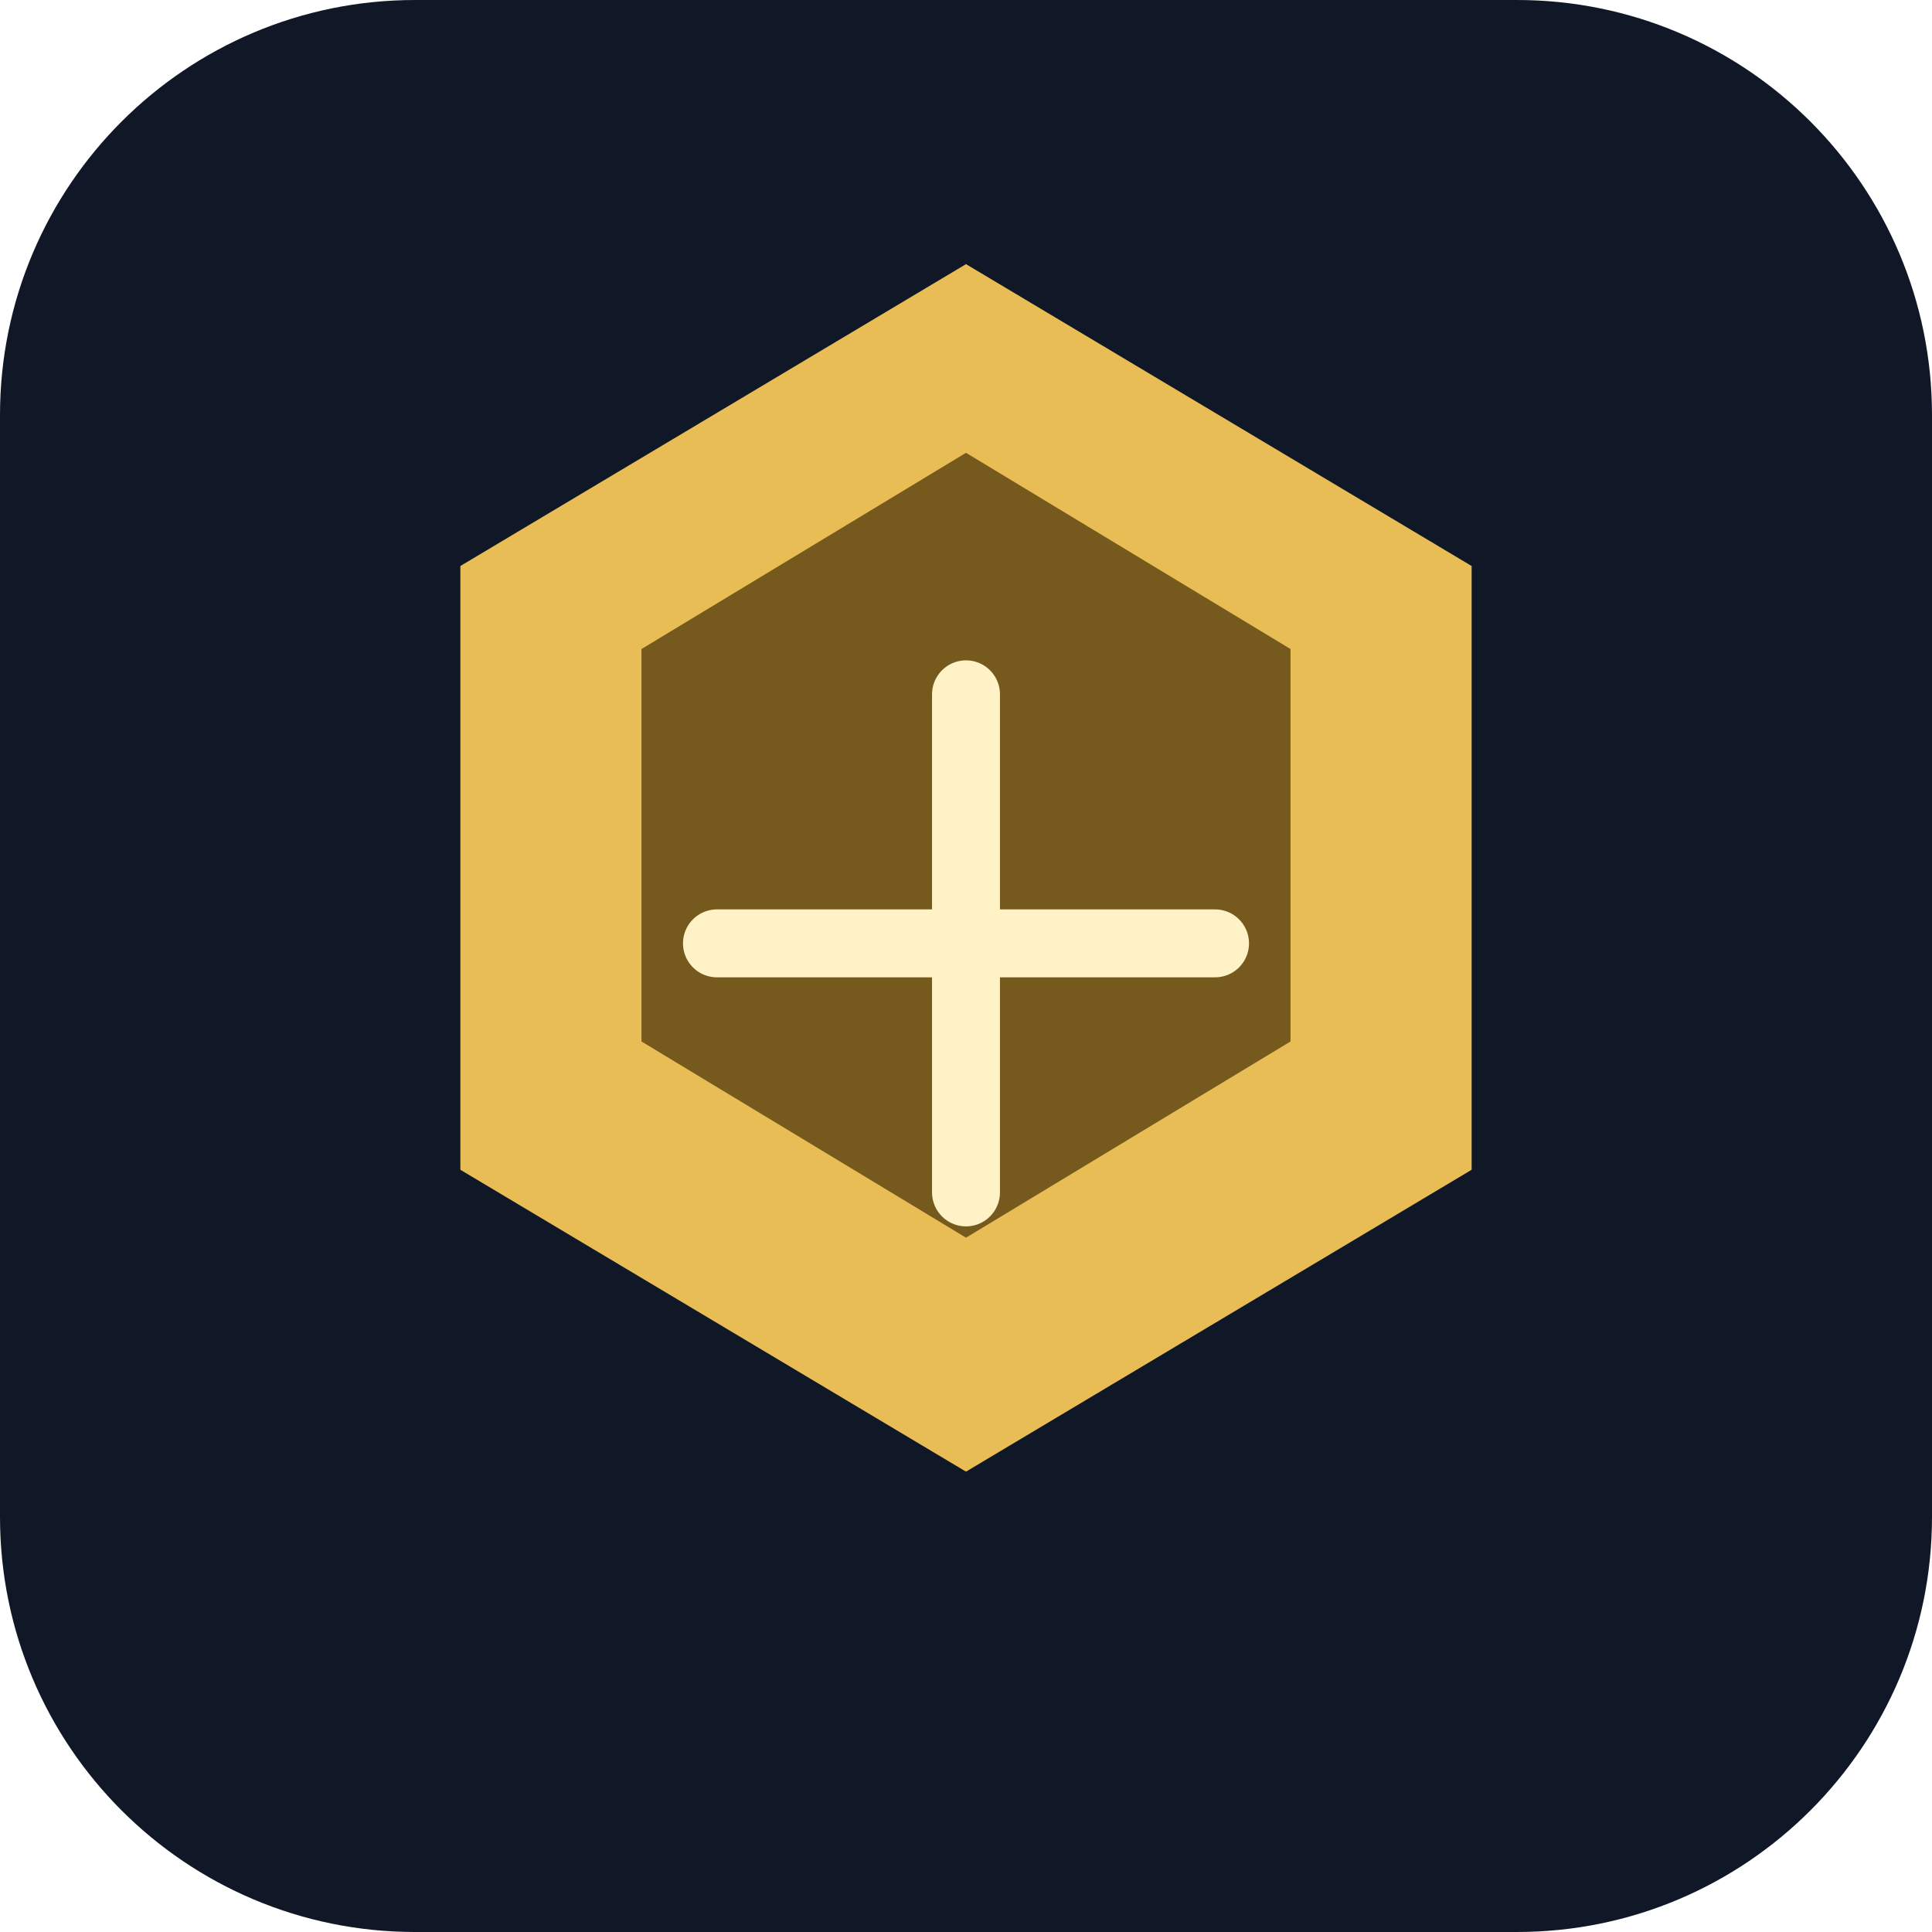
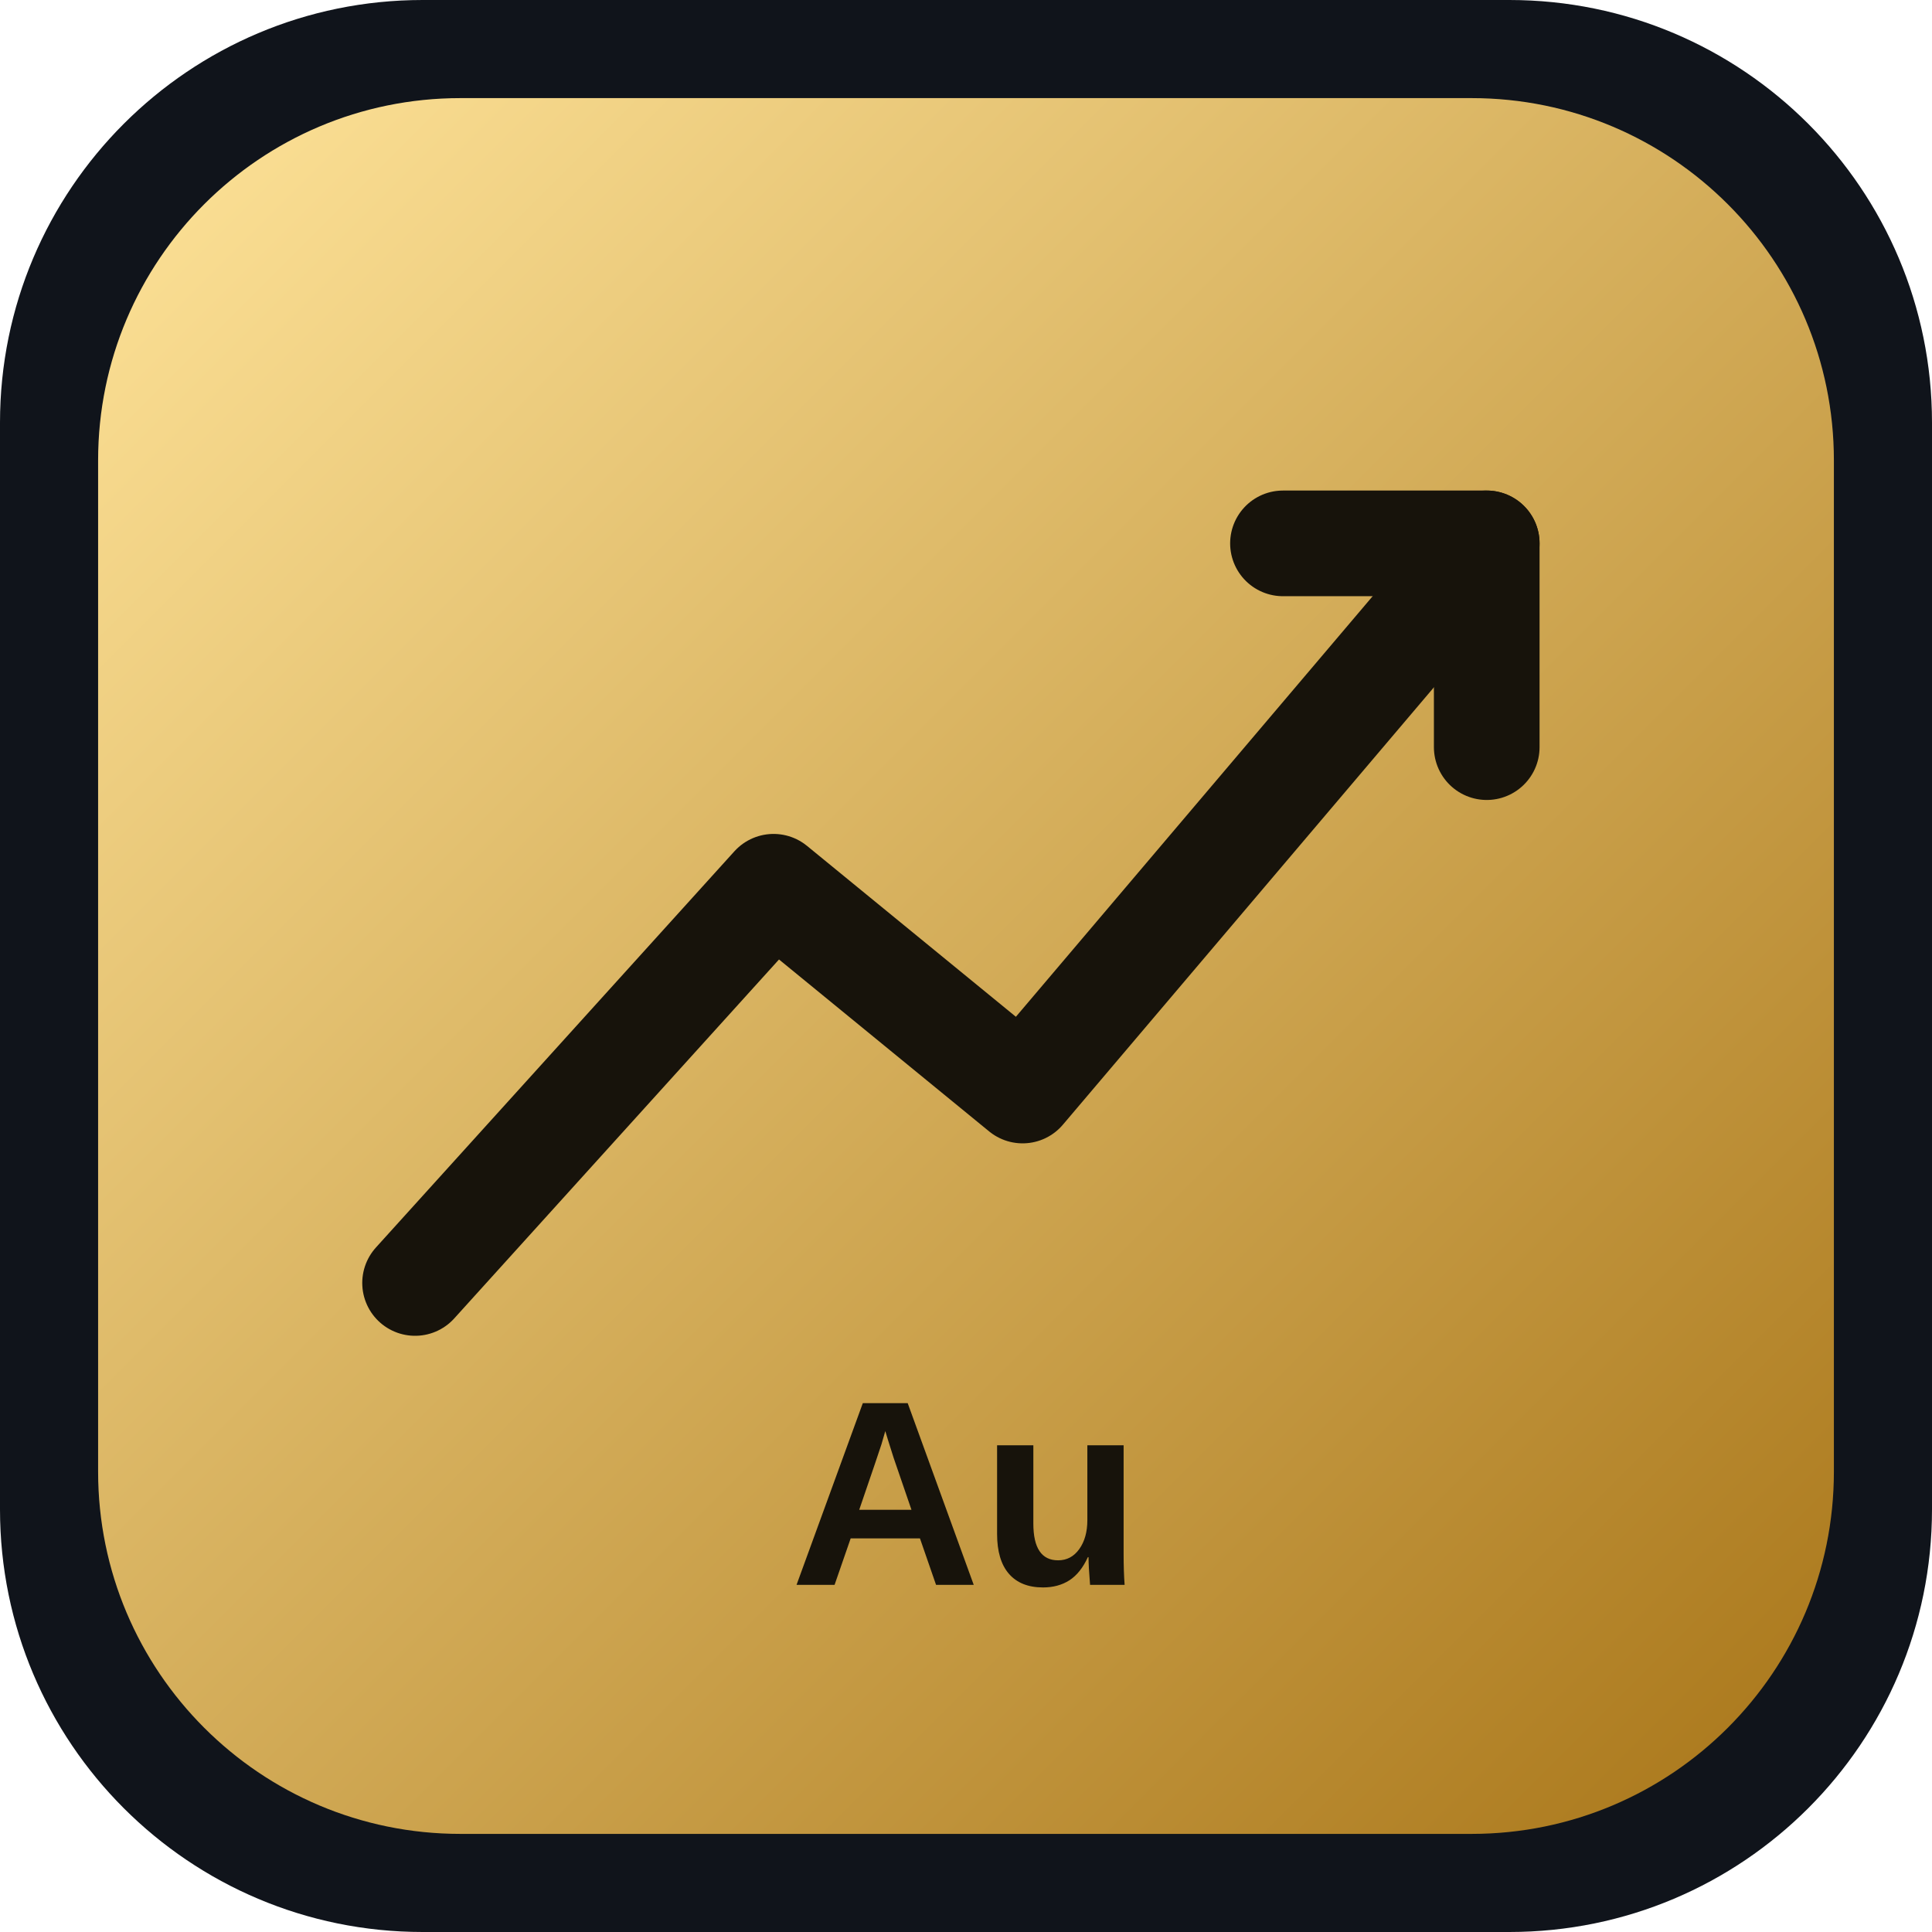
<svg xmlns="http://www.w3.org/2000/svg" viewBox="0 0 512 512">
-   <rect width="512" height="512" rx="110" fill="#101827" />
-   <path d="M256 70 390 150 390 310 256 390 122 310 122 150Z" fill="#e8bd55" />
-   <path d="m256 120 86 52v104l-86 52-86-52V172Z" fill="#76591c" />
-   <path d="M190 250h132M256 184v132" stroke="#fff2c6" stroke-width="18" stroke-linecap="round" />
+   <defs>
+     <linearGradient id="g" x1="0" y1="0" x2="1" y2="1">
+       <stop stop-color="#ffe49a" />
+       <stop offset="1" stop-color="#a87518" />
+     </linearGradient>
+   </defs>
+   <rect width="512" height="512" rx="112" fill="#10141b" />
+   <rect x="26" y="26" width="460" height="460" rx="96" fill="url(#g)" />
+   <path d="M110 340 205 235l66 54 123-145" fill="none" stroke="#17130b" stroke-width="28" stroke-linecap="round" stroke-linejoin="round" />
+   <path d="M340 144h54v54" fill="none" stroke="#17130b" stroke-width="28" stroke-linecap="round" stroke-linejoin="round" />
+   <text x="256" y="420" text-anchor="middle" font-family="Arial,sans-serif" font-size="70" font-weight="900" fill="#17130b">Au</text>
</svg>
